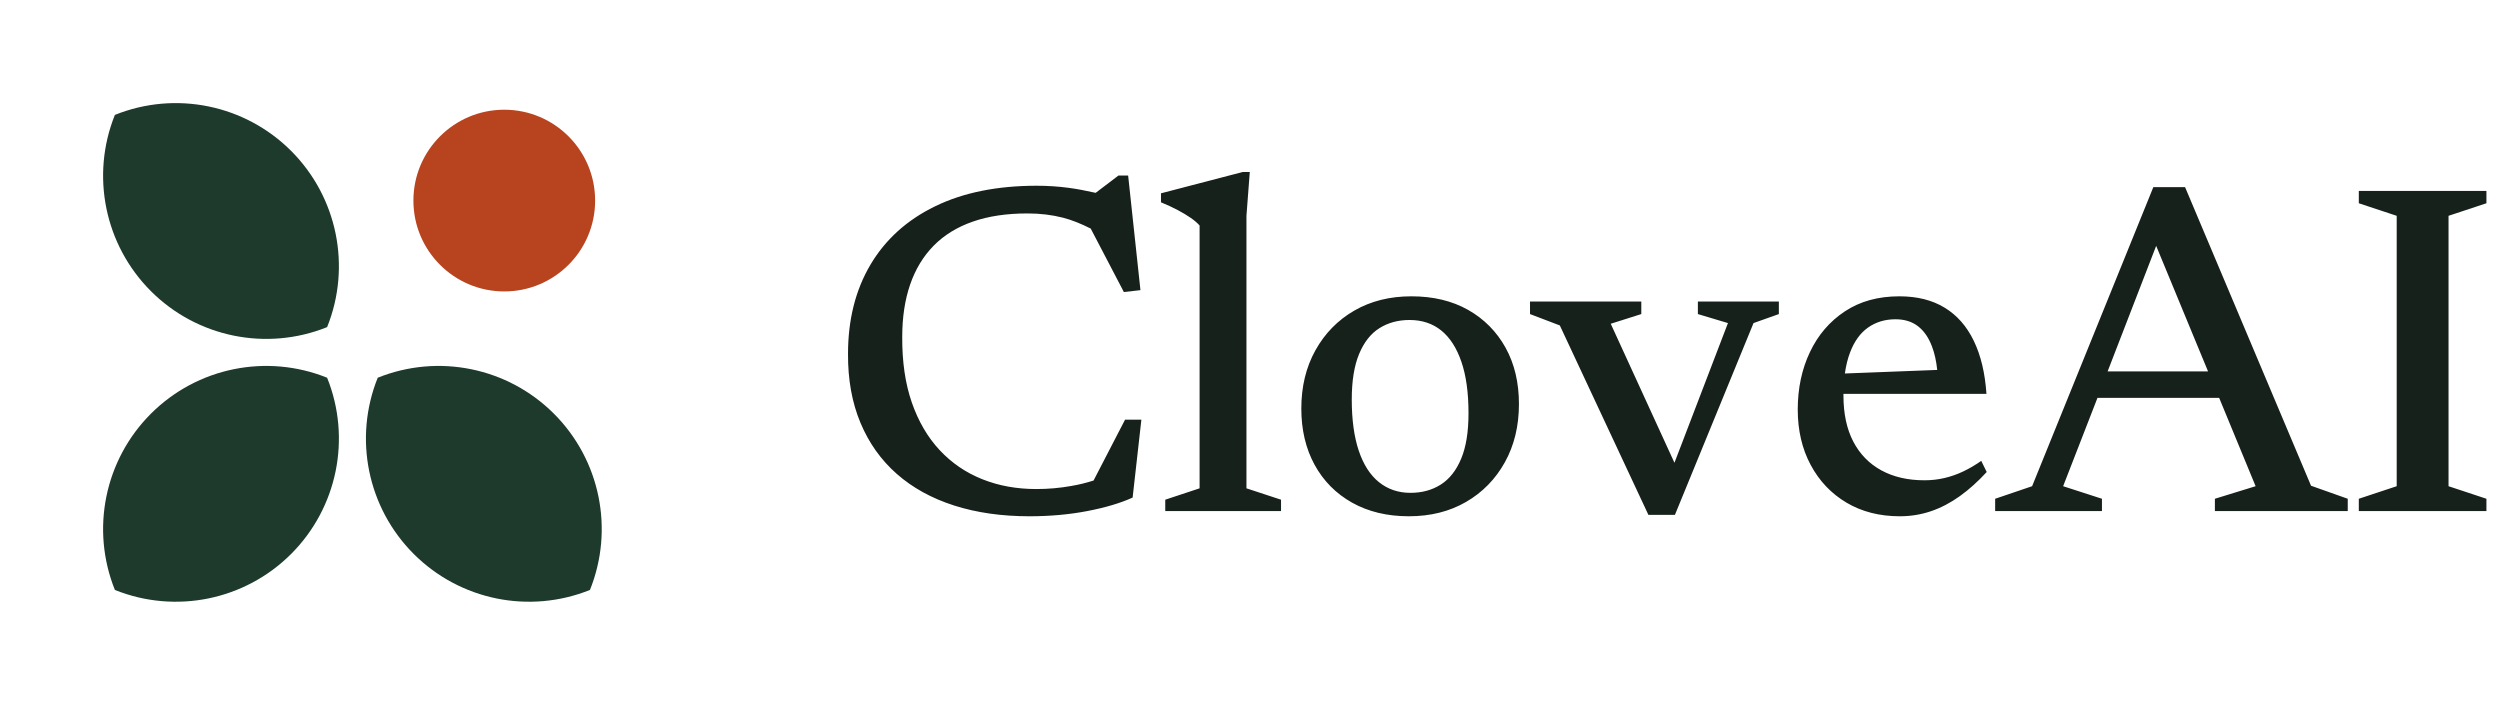
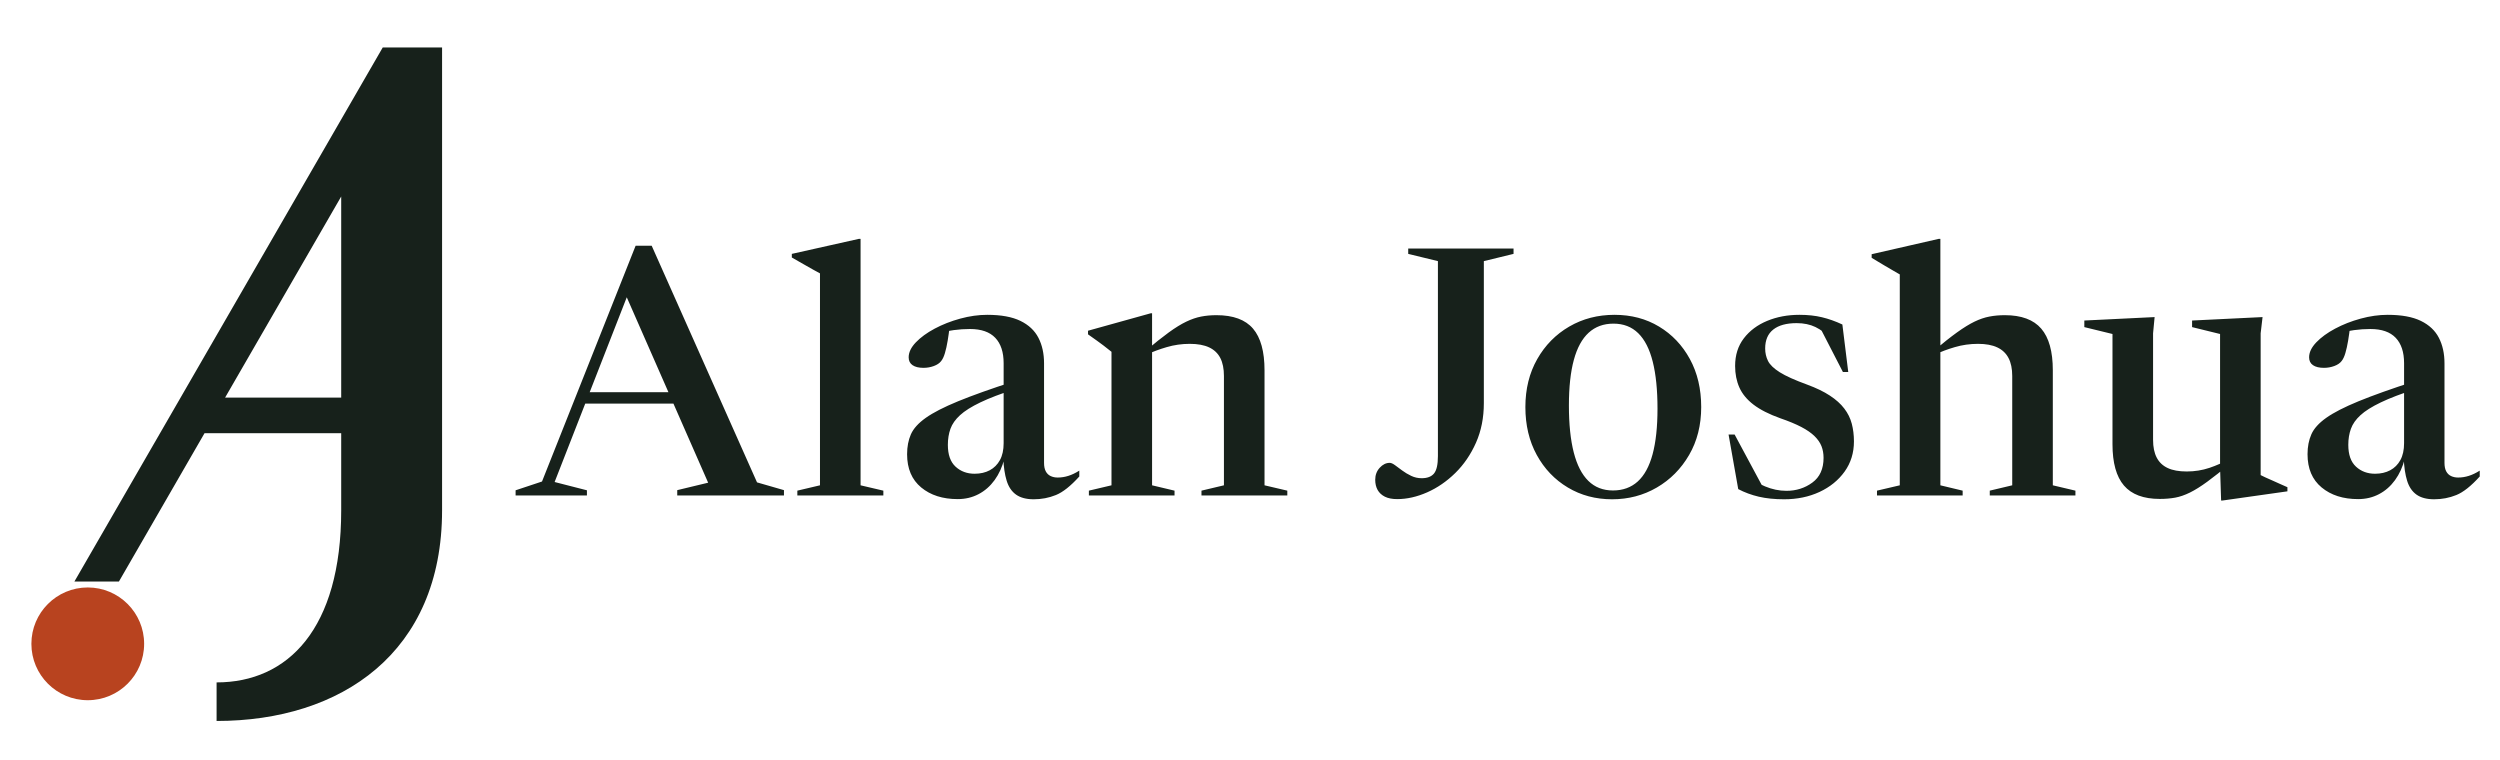
- <svg xmlns="http://www.w3.org/2000/svg" viewBox="0 0 908 256" role="img" aria-label="CloveAI">
-   <g>
-     <path fill="#1D3A2C" d="M137.19 137.19A59.25 59.25 0 0 1 214.27 214.27A59.25 59.25 0 0 1 137.19 137.19ZM118.81 137.19A59.25 59.25 0 0 1 41.73 214.27A59.25 59.25 0 0 1 118.81 137.19ZM118.81 118.81A59.25 59.25 0 0 1 41.73 41.73A59.25 59.25 0 0 1 118.81 118.81Z" />
-     <circle fill="#B8431F" cx="183.15" cy="72.85" r="33" />
+ <svg xmlns="http://www.w3.org/2000/svg" viewBox="0 0 842.61 256" role="img">
+   <g transform="translate(-48 0) scale(1)">
+     <path fill="#17211B" d="M192 16H197V172C197 220 163 243 121 243V230C145 230 163 212 163 172V146H116.94L88.08 196H73.08L177 16H192ZM163 66.23 123.87 134H163V66.23Z" />
+     <circle cx="77.58" cy="217" r="19" fill="#B8431F" />
  </g>
-   <path fill="#17211B" transform="translate(300 185.62)" d="M76.37 -8Q82.9 -8 89.1 -9.12Q93.14 -9.8 97.18 -11.09L108.62 -33.2H114.55L111.37 -4.9Q104.75 -1.89 94.9 0Q85.05 1.89 73.87 1.89Q58.74 1.89 46.53 -2.02Q34.31 -5.93 25.71 -13.5Q17.11 -21.07 12.51 -32.08Q7.91 -43.09 8 -57.1Q8 -75.68 16.12 -89.44Q24.25 -103.2 39.6 -110.68Q54.95 -118.16 76.54 -118.16Q82.47 -118.16 88.24 -117.39Q92.62 -116.79 97.95 -115.58L106.21 -121.86H109.74L114.21 -80.24L108.19 -79.55L96.15 -102.6Q90.73 -105.35 86.09 -106.55Q80.07 -108.1 73.19 -108.1Q61.83 -108.1 53.32 -105.13Q44.81 -102.17 39.13 -96.41Q33.45 -90.64 30.57 -82.3Q27.69 -73.96 27.69 -63.21Q27.61 -49.71 31.17 -39.43Q34.74 -29.15 41.28 -22.14Q47.82 -15.14 56.76 -11.57Q65.7 -8 76.37 -8ZM152.71 -8.26 165.27 -4.13V0H123.22V-4.13L135.69 -8.26V-103.72Q134.48 -105.09 132.5 -106.47Q130.53 -107.84 127.77 -109.31Q125.02 -110.77 121.67 -112.14V-115.41L151.34 -123.15H153.92L152.71 -107.24ZM212.29 -6.62Q218.57 -6.62 223.3 -9.63Q228.03 -12.64 230.69 -19.01Q233.36 -25.37 233.36 -35.52Q233.36 -46.7 230.78 -54.22Q228.2 -61.75 223.47 -65.58Q218.74 -69.4 211.95 -69.4Q205.75 -69.4 201.02 -66.44Q196.29 -63.47 193.63 -57.06Q190.96 -50.65 190.96 -40.51Q190.96 -29.5 193.5 -21.93Q196.04 -14.36 200.85 -10.49Q205.67 -6.62 212.29 -6.62ZM211.69 1.89Q199.91 1.89 191.09 -3.05Q182.28 -8 177.46 -16.81Q172.64 -25.63 172.64 -37.24Q172.64 -49.19 177.76 -58.39Q182.88 -67.6 191.86 -72.8Q200.85 -78 212.63 -78Q224.5 -78 233.23 -73.06Q241.96 -68.11 246.82 -59.34Q251.68 -50.57 251.68 -38.87Q251.68 -26.92 246.56 -17.72Q241.44 -8.51 232.46 -3.31Q223.47 1.89 211.69 1.89ZM336.88 -68.28 308.33 1.38H298.7L266.53 -67.42L255.7 -71.55V-76.11H296.12V-71.55L285.02 -68.03L308.16 -17.54L327.59 -68.28L316.67 -71.55V-76.11H346.08V-71.55ZM389.84 -78Q399.55 -78 406.3 -73.87Q413.06 -69.75 416.88 -61.83Q420.71 -53.92 421.48 -42.57H369.54Q369.54 -42.31 369.54 -41.97Q369.54 -32.08 373.11 -25.24Q376.68 -18.4 383.3 -14.79Q389.92 -11.18 398.95 -11.18Q402.74 -11.18 406.22 -12Q409.7 -12.81 413.06 -14.4Q416.41 -16 419.59 -18.23L421.57 -14.19Q416.84 -9.03 411.81 -5.42Q406.78 -1.81 401.36 0.04Q395.94 1.89 390.01 1.89Q379 1.89 370.66 -3.05Q362.32 -8 357.63 -16.77Q352.94 -25.54 352.94 -36.89Q352.94 -48.42 357.37 -57.75Q361.8 -67.08 370.06 -72.54Q378.31 -78 389.84 -78ZM370.06 -49.97 403.6 -51.26Q403.08 -56.16 401.7 -59.77Q399.9 -64.59 396.63 -67.12Q393.36 -69.66 388.46 -69.66Q382.78 -69.66 378.53 -66.69Q374.27 -63.73 371.95 -57.62Q370.66 -54.27 370.06 -49.97ZM539.37 -9.2 552.7 -4.47V0H504.45V-4.47L519.24 -9.03L506 -41.11H461.8L449.33 -9.03L463.43 -4.47V0H424.64V-4.47L438.06 -9.03L482.09 -117.65H493.62ZM501.96 -50.74 483.12 -96.32 465.49 -50.74ZM603.07 -4.47V0H556.72V-4.47L570.48 -9.03V-107.24L556.72 -111.8V-116.27H603.07V-111.8L589.31 -107.24V-9.03Z" />
+   <path fill="#17211B" d="M194.67 136.03V132.19H235.77V136.03ZM255.15 162.58 264.23 165.2V167H228.26V165.2L238.68 162.69L210.22 97.85L212.37 97.32L186.93 162.46L197.82 165.25V167H173.78V165.25L182.68 162.29L214.23 82.83H219.65ZM290.05 163.57 297.73 165.37V167H268.74V165.37L276.37 163.57V92.14Q275.61 91.74 274.24 90.98Q272.88 90.22 271.01 89.15Q269.15 88.07 266.88 86.79V85.57L289.52 80.5H290.05V91.15ZM341.77 128.52 342.17 131.14Q334.9 133.47 330.41 135.63Q325.93 137.78 323.58 139.93Q321.22 142.09 320.34 144.53Q319.47 146.98 319.47 149.94Q319.47 154.89 322.06 157.28Q324.65 159.67 328.49 159.67Q331.4 159.67 333.59 158.5Q335.77 157.34 337.02 155.07Q338.27 152.8 338.27 149.36V122.41Q338.27 116.82 335.45 113.86Q332.63 110.89 326.92 110.89Q324.13 110.89 321.45 111.26Q318.77 111.64 317.2 112.34L320.11 109.66Q319.82 112.4 319.41 114.82Q319.01 117.23 318.48 119.01Q317.96 120.78 317.2 121.71Q316.39 122.76 314.73 123.37Q313.07 123.98 311.26 123.98Q308.88 123.98 307.57 123.08Q306.26 122.18 306.26 120.43Q306.26 117.93 308.67 115.4Q311.09 112.87 315.02 110.77Q318.95 108.67 323.63 107.39Q328.32 106.11 332.74 106.11Q339.73 106.11 343.92 108.15Q348.11 110.19 350 113.86Q351.89 117.52 351.89 122.47V156Q351.89 157.8 352.48 158.88Q353.06 159.96 354.11 160.45Q355.15 160.95 356.49 160.95Q358.3 160.95 360.07 160.39Q361.85 159.84 363.77 158.62V160.6Q359.4 165.43 355.88 166.85Q352.36 168.28 348.4 168.28Q344.68 168.28 342.46 166.71Q340.25 165.14 339.29 162.02Q338.33 158.91 338.16 154.43L338.51 154.6Q337.46 158.73 335.22 161.82Q332.98 164.9 329.8 166.56Q326.63 168.22 322.79 168.22Q315.22 168.22 310.48 164.29Q305.73 160.36 305.73 153.09Q305.73 149.3 307.01 146.39Q308.3 143.48 312.02 140.84Q315.75 138.19 322.91 135.25Q330.07 132.31 341.77 128.52ZM388.3 117.81V163.57L395.87 165.37V167H367V165.37L374.62 163.57V118.57Q373.69 117.81 371.95 116.47Q370.2 115.14 366.71 112.69V111.47L387.84 105.59H388.3ZM404.95 165.37 412.52 163.57V126.72Q412.52 123.05 411.3 120.67Q410.07 118.28 407.54 117.09Q405.01 115.89 400.99 115.89Q396.98 115.89 393.22 117Q389.47 118.1 386.67 119.44L386.09 118.28Q390.63 114.44 393.92 112.05Q397.21 109.66 399.83 108.41Q402.45 107.16 404.83 106.7Q407.22 106.23 410.01 106.23Q418.46 106.23 422.33 110.77Q426.2 115.31 426.2 124.8V163.57L433.88 165.37V167H404.95ZM500.12 135.86Q500.12 143.25 497.47 149.22Q494.82 155.18 490.49 159.43Q486.15 163.68 481 165.95Q475.85 168.22 470.9 168.22Q468.4 168.22 466.77 167.41Q465.14 166.59 464.32 165.14Q463.51 163.68 463.51 161.7Q463.51 159.32 465.02 157.66Q466.53 156 468.4 156Q469.1 156 470.17 156.78Q471.25 157.57 472.62 158.59Q473.99 159.61 475.64 160.39Q477.3 161.18 479.17 161.18Q482.02 161.18 483.33 159.58Q484.64 157.98 484.64 153.73V88.01L474.63 85.57V83.76H510.13V85.57L500.12 88.01ZM543.63 165.31Q548.64 165.31 551.98 162.29Q555.33 159.26 556.99 153.12Q558.65 146.98 558.65 137.72Q558.65 128.29 557.05 121.92Q555.45 115.54 552.16 112.31Q548.87 109.08 543.81 109.08Q538.8 109.08 535.45 112.14Q532.11 115.19 530.45 121.31Q528.79 127.42 528.79 136.67Q528.79 146.1 530.42 152.48Q532.05 158.85 535.34 162.08Q538.63 165.31 543.63 165.31ZM543.34 168.28Q535.07 168.28 528.44 164.32Q521.8 160.36 517.96 153.35Q514.12 146.34 514.12 137.2Q514.12 128.06 518.11 121.04Q522.09 114.03 528.9 110.07Q535.71 106.11 544.16 106.11Q552.6 106.11 559.17 110.07Q565.75 114.03 569.56 121.01Q573.38 128 573.38 137.2Q573.38 146.34 569.3 153.35Q565.23 160.36 558.42 164.32Q551.61 168.28 543.34 168.28ZM606.47 106.11Q610.72 106.11 614.09 106.93Q617.47 107.74 620.96 109.37L622.94 125.38H621.14L612.99 109.55L617.76 114.73Q614.62 111.53 611.88 110.22Q609.14 108.91 605.54 108.91Q600.41 108.91 597.68 111.06Q594.94 113.21 594.94 117.46Q594.94 119.73 595.9 121.66Q596.86 123.58 599.86 125.47Q602.86 127.36 609.09 129.63Q613.69 131.32 616.74 133.33Q619.8 135.33 621.6 137.69Q623.41 140.05 624.13 142.81Q624.86 145.58 624.86 148.78Q624.86 154.54 621.72 158.94Q618.57 163.33 613.25 165.81Q607.92 168.28 601.34 168.28Q596.51 168.28 592.79 167.41Q589.06 166.53 585.86 164.85L582.6 146.45H584.64L594.77 165.31L591.62 162.11Q593.2 163.22 594.91 163.94Q596.63 164.67 598.46 165.05Q600.3 165.43 602.1 165.43Q607.05 165.43 610.83 162.66Q614.62 159.9 614.62 154.31Q614.62 152.16 613.92 150.38Q613.22 148.61 611.59 147.01Q609.96 145.4 607.14 143.92Q604.31 142.44 600.06 140.98Q594.36 138.94 591.01 136.38Q587.67 133.82 586.24 130.59Q584.81 127.36 584.81 123.34Q584.81 117.87 587.75 114.03Q590.69 110.19 595.61 108.15Q600.53 106.11 606.47 106.11ZM670.64 165.37 678.21 163.57V126.72Q678.21 123.05 676.96 120.67Q675.71 118.28 673.17 117.09Q670.64 115.89 666.68 115.89Q662.61 115.89 658.85 117Q655.1 118.1 652.36 119.44L651.72 118.28Q656.26 114.44 659.58 112.05Q662.9 109.66 665.49 108.41Q668.08 107.16 670.5 106.7Q672.91 106.23 675.71 106.23Q684.09 106.23 687.99 110.77Q691.89 115.31 691.89 124.8V163.57L699.51 165.37V167H670.64ZM661.5 167H632.63V165.37L640.31 163.57V92.49Q639.56 92.09 638.19 91.27Q636.82 90.46 634.96 89.38Q633.1 88.3 630.83 86.9V85.68L653.47 80.5H653.99V112.11V163.57L661.5 165.37ZM725.68 148.26Q725.68 151.87 726.9 154.22Q728.12 156.58 730.6 157.74Q733.07 158.91 737.03 158.91Q741.04 158.91 744.68 157.69Q748.32 156.46 750.94 154.89L751.7 156.23Q747.16 160.01 743.93 162.37Q740.7 164.73 738.11 166.01Q735.51 167.29 733.13 167.73Q730.74 168.16 727.95 168.16Q719.74 168.16 715.87 163.65Q712 159.14 712 149.71V112.57L702.51 110.25V108.03L726.2 106.87L725.68 112.34ZM748.61 168.69 748.26 157.63V112.57L738.83 110.25V108.03L762.58 106.87L761.94 112.34V160.13Q762.47 160.42 763.57 160.92Q764.68 161.41 766.05 162.02Q767.41 162.63 768.72 163.22Q770.03 163.8 770.96 164.21V165.6L749.14 168.69ZM813.78 128.52 814.18 131.14Q806.91 133.47 802.43 135.63Q797.94 137.78 795.59 139.93Q793.23 142.09 792.36 144.53Q791.48 146.98 791.48 149.94Q791.48 154.89 794.07 157.28Q796.66 159.67 800.5 159.67Q803.41 159.67 805.6 158.5Q807.78 157.34 809.03 155.07Q810.28 152.8 810.28 149.36V122.41Q810.28 116.82 807.46 113.86Q804.64 110.89 798.93 110.89Q796.14 110.89 793.46 111.26Q790.78 111.64 789.21 112.34L792.12 109.66Q791.83 112.4 791.42 114.82Q791.02 117.23 790.49 119.01Q789.97 120.78 789.21 121.71Q788.4 122.76 786.74 123.37Q785.08 123.98 783.27 123.98Q780.89 123.98 779.58 123.08Q778.27 122.18 778.27 120.43Q778.27 117.93 780.68 115.4Q783.1 112.87 787.03 110.77Q790.96 108.67 795.64 107.39Q800.33 106.11 804.75 106.11Q811.74 106.11 815.93 108.15Q820.12 110.19 822.01 113.86Q823.9 117.52 823.9 122.47V156Q823.9 157.8 824.49 158.88Q825.07 159.96 826.12 160.45Q827.16 160.95 828.5 160.95Q830.31 160.95 832.08 160.39Q833.86 159.84 835.78 158.62V160.6Q831.41 165.43 827.89 166.85Q824.37 168.28 820.41 168.28Q816.69 168.28 814.47 166.71Q812.26 165.14 811.3 162.02Q810.34 158.91 810.17 154.43L810.52 154.6Q809.47 158.73 807.23 161.82Q804.99 164.9 801.81 166.56Q798.64 168.22 794.8 168.22Q787.23 168.22 782.49 164.29Q777.74 160.36 777.74 153.09Q777.74 149.3 779.03 146.39Q780.31 143.48 784.03 140.84Q787.76 138.19 794.92 135.25Q802.08 132.31 813.78 128.52Z" />
</svg>
